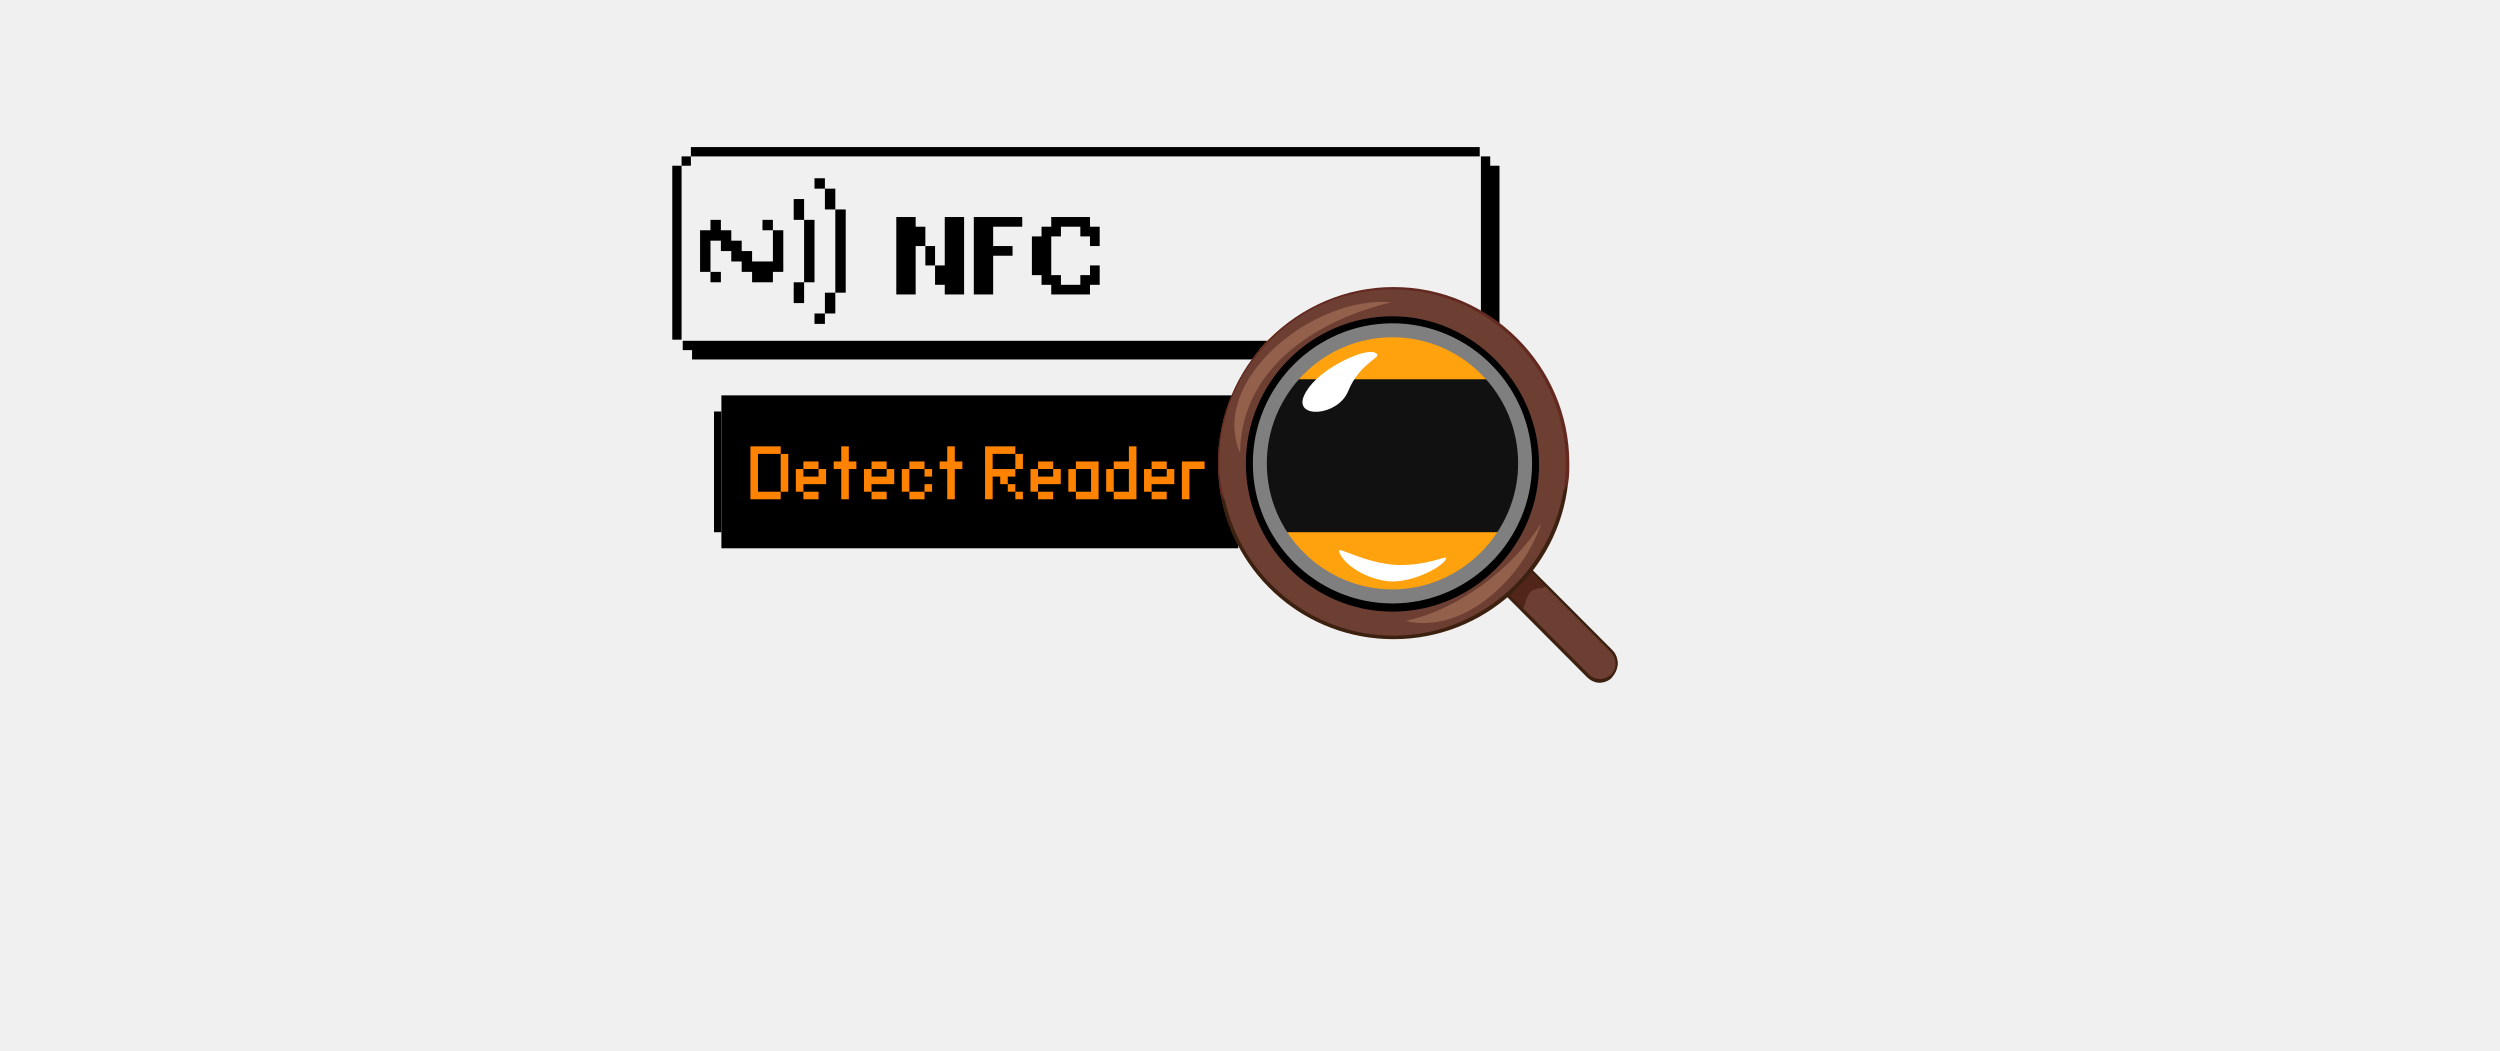
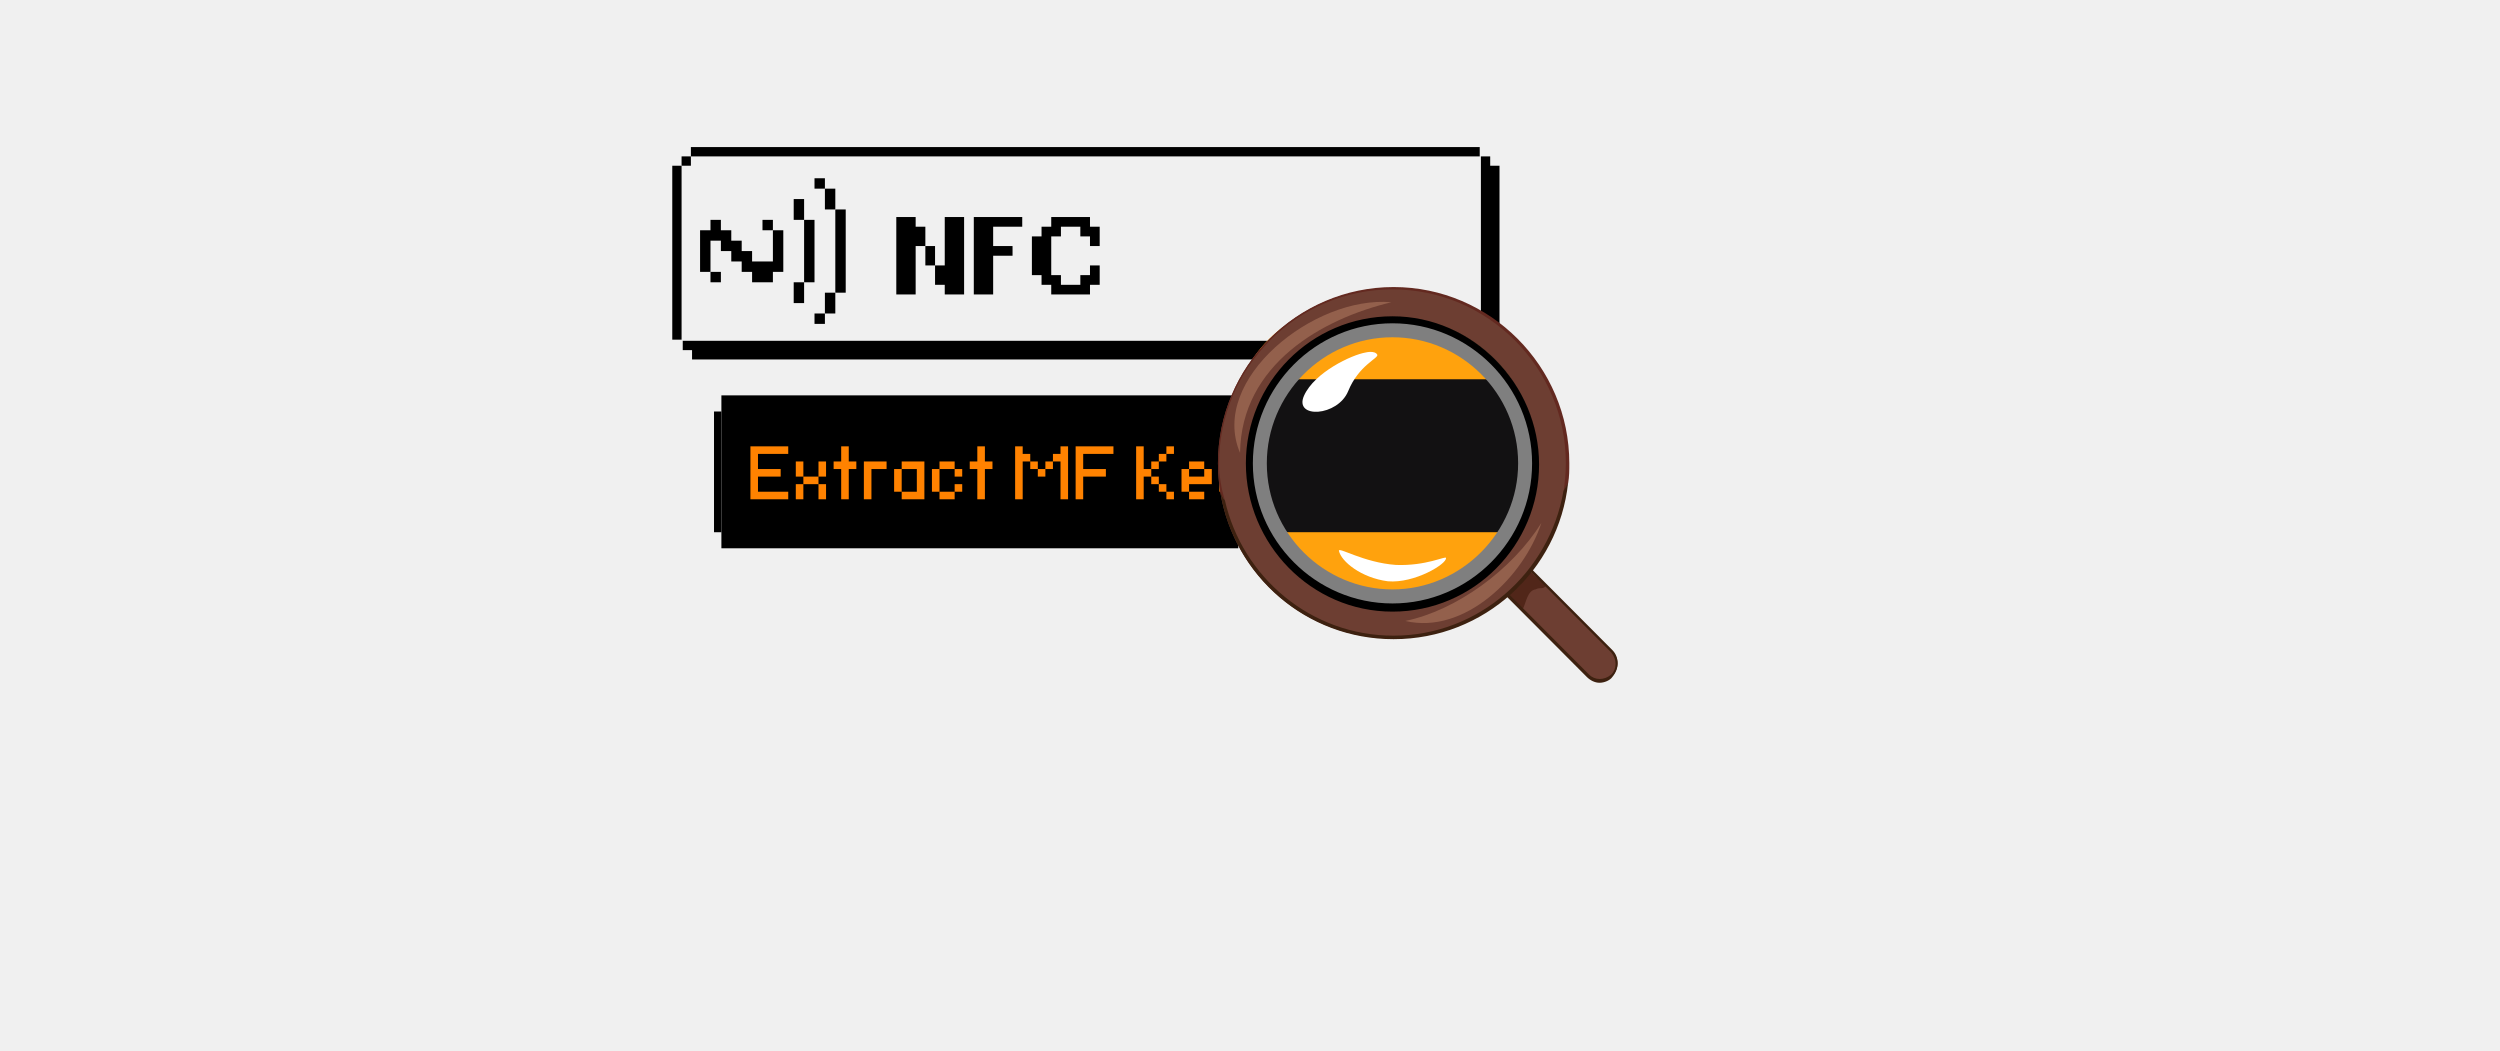
<svg xmlns="http://www.w3.org/2000/svg" width="238" height="100" viewBox="0 0 238 100" fill="none">
  <path d="M64.887 30.558C64.887 25.669 64.887 20.668 64.887 15.778H64C64 21.335 64 26.891 64 32.337H64.887C64.887 31.892 64.887 31.003 64.887 30.558Z" fill="black" />
  <path d="M141.867 15.777V14.888H140.981C140.981 20.667 140.981 26.556 140.981 32.446C115.616 32.446 90.251 32.446 64.997 32.446V33.335H65.883V34.224C91.248 34.224 116.613 34.224 141.867 34.224V33.335H142.753C142.753 27.557 142.753 21.667 142.753 15.777H141.867V15.777Z" fill="black" />
  <path d="M65.773 14.888H64.886V15.777H65.773V14.888Z" fill="black" />
  <path d="M67.656 14.889C92.024 14.889 116.502 14.889 140.87 14.889V14C115.838 14 90.805 14 65.773 14V14.889C66.326 14.889 67.213 14.889 67.656 14.889Z" fill="black" />
  <path d="M78.531 29.844H77.541V30.834H78.531V29.844Z" fill="black" />
  <path d="M78.531 28.854V29.844H79.522V28.854V27.863H78.531V28.854Z" fill="black" />
  <path d="M76.551 27.863V26.873H75.56V27.863V28.854H76.551V27.863Z" fill="black" />
  <path d="M77.541 25.883V24.892V23.902V22.912V21.921V20.931H76.551V21.921V22.912V23.902V24.892V25.883V26.873H77.541V25.883Z" fill="black" />
  <path d="M68.628 25.883H67.638V26.873H68.628V25.883Z" fill="black" />
  <path d="M67.638 24.892V23.902V22.912H68.628V23.902H69.618V24.892H70.609V25.883H71.599V26.873H72.589H73.58V25.883H74.57V24.892V23.902V22.912V21.921H73.58V22.912V23.902V24.892H72.589H71.599V23.902H70.609V22.912H69.618V21.921H68.628V20.931H67.638V21.921H66.647V22.912V23.902V24.892V25.883H67.638V24.892Z" fill="black" />
  <path d="M73.58 20.931H72.589V21.921H73.58V20.931Z" fill="black" />
  <path d="M79.522 20.931V21.921V22.911V23.902V24.892V25.883V26.873V27.863H80.512V26.873V25.883V24.892V23.902V22.911V21.921V20.931V19.94H79.522V20.931Z" fill="black" />
  <path d="M78.531 19.94H79.522V18.95V17.96H78.531V18.95V19.94Z" fill="black" />
  <path d="M76.551 18.95H75.56V19.941V20.931H76.551V19.941V18.95Z" fill="black" />
  <path d="M78.531 16.97H77.541V17.96H78.531V16.97Z" fill="black" />
  <path d="M88.094 25.269V23.424H89.017V25.269H88.094ZM85.328 28.032V20.661H87.17V21.583H88.094V23.424H87.17V28.032H85.328ZM89.94 28.032V27.114H89.017V25.269H89.94V20.661H91.782V28.032H89.94Z" fill="black" />
  <path d="M92.706 28.032V20.661H97.317V21.583H94.548V23.424H96.394V24.346H94.548V28.032H92.706Z" fill="black" />
  <path d="M100.078 28.032V27.114H99.155V26.192H98.236V22.506H99.155V21.583H100.078V20.661H103.767V21.583H104.69V23.424H103.767V22.506H102.848V21.583H101.001V22.506H100.078V26.192H101.001V27.114H102.848V26.192H103.767V25.269H104.69V27.114H103.767V28.032H100.078Z" fill="black" />
  <rect x="68.677" y="37.639" width="49.21" height="14.558" fill="black" />
  <rect x="67.974" y="39.175" width="0.703" height="11.493" fill="black" />
-   <path d="M74.322 46.812V43.212H75.043V46.812H74.322ZM71.44 47.532V42.492H74.322V43.212H72.16V46.812H74.322V47.532H71.44Z" fill="#FF8200" />
-   <path d="M76.484 47.532V46.812H77.925V47.532H76.484ZM75.763 46.812V44.652H76.484V45.372H77.925V44.652H78.646V46.092H76.484V46.812H75.763ZM76.484 44.652V43.932H77.925V44.652H76.484Z" fill="#FF8200" />
-   <path d="M80.087 47.532V44.652H79.366V43.932H80.087V42.492H80.808V43.932H81.528V44.652H80.808V47.532H80.087Z" fill="#FF8200" />
-   <path d="M82.969 47.532V46.812H84.41V47.532H82.969ZM82.249 46.812V44.652H82.969V45.372H84.41V44.652H85.131V46.092H82.969V46.812H82.249ZM82.969 44.652V43.932H84.41V44.652H82.969Z" fill="#FF8200" />
-   <path d="M86.572 47.532V46.812H88.013V47.532H86.572ZM88.013 46.812V46.092H88.734V46.812H88.013ZM85.852 46.812V44.652H86.572V46.812H85.852ZM88.013 45.372V44.652H88.734V45.372H88.013ZM86.572 44.652V43.932H88.013V44.652H86.572Z" fill="#FF8200" />
-   <path d="M90.175 47.532V44.652H89.455V43.932H90.175V42.492H90.896V43.932H91.617V44.652H90.896V47.532H90.175Z" fill="#FF8200" />
-   <path d="M96.661 47.532V46.812H97.381V47.532H96.661ZM95.94 46.812V46.092H96.661V46.812H95.94ZM96.661 44.652V43.212H97.381V44.652H96.661ZM93.778 47.532V42.492H96.661V43.212H94.499V44.652H96.661V45.372H95.94V46.092H95.22V45.372H94.499V47.532H93.778Z" fill="#FF8200" />
-   <path d="M98.823 47.532V46.812H100.264V47.532H98.823ZM98.102 46.812V44.652H98.823V45.372H100.264V44.652H100.984V46.092H98.823V46.812H98.102ZM98.823 44.652V43.932H100.264V44.652H98.823Z" fill="#FF8200" />
-   <path d="M101.705 46.812V44.652H102.426V46.812H101.705ZM102.426 47.532V46.812H103.867V44.652H102.426V43.932H104.587V47.532H102.426Z" fill="#FF8200" />
-   <path d="M105.308 46.812V44.652H106.029V46.812H105.308ZM106.029 47.532V46.812H107.47V44.652H106.029V43.932H107.47V42.492H108.19V47.532H106.029Z" fill="#FF8200" />
-   <path d="M109.632 47.532V46.812H111.073V47.532H109.632ZM108.911 46.812V44.652H109.632V45.372H111.073V44.652H111.793V46.092H109.632V46.812H108.911ZM109.632 44.652V43.932H111.073V44.652H109.632Z" fill="#FF8200" />
-   <path d="M112.514 47.532V43.932H114.676V44.652H113.235V47.532H112.514Z" fill="#FF8200" />
+   <path d="M 102.4,47.532 V 42.492 h 3.6 v 0.72 h -2.88 v 1.44 h 2.16 v 0.72 h -2.16 v 1.44 0.72 z" fill="#ff8200" />
+   <path d="M 71.44,47.532 V 42.492 h 3.6 v 0.72 h -2.88 v 1.44 h 2.16 v 0.72 h -2.16 v 1.44 h 2.88 v 0.72 z" fill="#ff8200" />
+   <path d="m 76.48,46.092 v -0.72 H 77.92 v 0.72 z M 75.76,43.932 v 1.44 h 0.72 v -1.44 z m 2.16,2.16 v 1.44 h 0.72 v -1.44 z m 0,-2.16 v 1.44 h 0.72 v -1.44 z m -2.16,2.16 v 1.44 h 0.72 v -1.44 z" fill="#ff8200" />
+   <path d="m 120.4,43.932 v 0.72 h 1.44 v -0.72 z m -0.72,2.88 v 0.72 h 1.44 v -0.72 z m 0,-2.16 v 0.72 h 0.72 v -0.72 z m 0.72,0.72 v 0.72 h 0.72 v -0.72 z m 0.72,0.72 v 0.72 h 0.72 v -0.72 z" fill="#ff8200" />
+   <path d="m 116.08,43.932 v 2.88 h 0.72 v -2.88 z m 2.16,0 v 4.32 h 0.72 v -4.32 z m -1.44,2.88 v 0.72 h 1.44 v -0.72 z m 0,1.44 v 0.72 h 1.44 v -0.72 z" fill="#ff8200" />
+   <path d="m 108.16,42.492 h 0.72 v 2.16 h 0.72 v 0.72 h -0.72 v 2.16 h -0.72 z m 2.88,0 h 0.72 v 0.72 h -0.72 z m 0,4.32 h 0.72 v 0.72 h -0.72 z m -0.72,-3.6 h 0.72 v 0.72 h -0.72 z m -0.72,0.72 h 0.72 v 0.72 h -0.72 z m 0.72,2.16 h 0.72 v 0.72 h -0.72 z m -0.72,-0.72 h 0.72 v 0.72 h -0.72 z" fill="#ff8200" />
+   <path d="m 96.64,42.492 h 0.72 v 5.04 h -0.72 z m 4.32,0 h 0.72 v 5.04 h -0.72 z m -3.6,0.72 h 0.72 v 0.72 h -0.72 z m 2.16,0.72 h 0.72 v 0.72 h -0.72 z m 0.72,-0.72 h 0.72 v 0.72 h -0.72 z m -2.16,0.72 h 0.72 v 0.72 h -0.72 z m 0.72,0.72 h 0.72 v 0.72 H 98.8 Z" fill="#ff8200" />
+   <path d="M 80.081,47.532 V 44.652 H 79.36 v -0.72 h 0.721 V 42.492 h 0.721 v 1.44 h 0.721 v 0.72 h -0.721 v 2.88 z" fill="#ff8200" />
+   <path d="m 113.201,47.532 v -0.72 h 1.441 v 0.72 z m -0.721,-0.72 V 44.652 h 0.721 v 0.72 h 1.441 v -0.72 h 0.721 v 1.44 h -2.162 v 0.72 z m 0.721,-2.16 v -0.72 h 1.441 v 0.72 z" fill="#ff8200" />
+   <path d="m 89.441,47.532 v -0.72 h 1.441 v 0.72 z m 1.441,-0.72 V 46.092 h 0.721 v 0.72 z m -2.162,0 V 44.652 h 0.721 v 2.16 z m 2.162,-1.44 v -0.72 h 0.721 v 0.72 z m -1.441,-0.72 v -0.72 h 1.441 v 0.72 z" fill="#ff8200" />
+   <path d="M 93.041,47.532 V 44.652 H 92.32 v -0.72 h 0.721 V 42.492 h 0.721 v 1.44 h 0.721 v 0.72 h -0.721 v 2.88 z" fill="#ff8200" />
+   <path d="M 82.24,47.532 V 43.932 h 2.162 v 0.72 h -1.441 v 2.88 z" fill="#ff8200" />
+   <path d="M 85.12,46.812 V 44.652 h 0.721 v 2.16 z m 0.721,0.72 v -0.72 h 1.441 V 44.652 h -1.441 v -0.72 h 2.161 v 3.6 z" fill="#ff8200" />
  <path d="M117.366 40.557C117.366 41.264 117.366 42.006 117.366 42.773C117.366 51.185 124.185 58.004 132.596 58.004H133.268C141.309 58.004 147.826 51.486 147.826 43.446V43.446C147.826 35.406 141.309 28.888 133.268 28.888H129.035C122.591 28.888 117.366 34.113 117.366 40.557V40.557Z" fill="#FFA20D" />
  <path d="M118.606 50.667C128.796 50.667 133.005 50.667 143.195 50.667H141.423H142.42H141.091C141.645 50.667 142.642 50.667 143.195 50.667H140.98C141.534 50.667 142.531 50.667 143.085 50.667H141.312H142.309H140.98C141.534 50.667 142.531 50.667 143.085 50.667C142.752 50.667 141.534 50.667 141.091 50.667H142.088H140.316C141.091 50.667 142.198 50.667 143.085 50.667H141.423H142.42H141.091C141.645 50.667 142.642 50.667 143.195 50.667H141.423C142.309 50.667 143.638 50.667 144.525 50.667V49.667H145.521C145.521 45.444 145.521 41.221 145.521 37.109H144.525V36.109C143.638 36.109 142.309 36.109 141.423 36.109H143.195C142.642 36.109 141.645 36.109 141.091 36.109H142.42H141.423H143.195C142.42 36.109 141.202 36.109 140.426 36.109H142.198H141.202C141.645 36.109 142.752 36.109 143.195 36.109C142.642 36.109 141.645 36.109 141.091 36.109H142.42H141.423H143.195C142.642 36.109 141.645 36.109 141.091 36.109H143.306C142.752 36.109 141.755 36.109 141.202 36.109H142.531H141.423H143.195C133.005 36.109 128.796 36.109 118.606 36.109" fill="#121112" />
  <path d="M141.756 52.555C141.092 53.222 141.092 54.222 141.756 54.889L151.171 64.335C151.836 65.002 152.833 65.002 153.497 64.335C154.162 63.668 154.162 62.668 153.497 62.001L144.083 52.555C143.418 51.889 142.421 51.889 141.756 52.555Z" fill="#6D3E32" />
  <path d="M146.629 55.22C146.408 54.998 146.076 54.886 145.854 54.553C145.3 54.442 145.079 55.109 144.857 55.442C144.636 55.998 143.75 56.22 143.639 56.776C144.082 57.109 144.525 57.554 144.968 57.998C145.3 57.331 145.411 56.22 146.186 56.109C146.408 55.998 146.519 55.998 146.74 55.998C146.962 55.998 147.072 55.887 147.183 55.776C146.962 55.553 146.851 55.331 146.629 55.22Z" fill="#512619" />
  <path d="M152.279 65C151.836 65 151.393 64.778 151.061 64.444L141.646 54.998C140.981 54.332 140.981 53.22 141.646 52.442C141.978 52.109 142.421 51.887 142.864 51.887C143.307 51.887 143.75 52.109 144.083 52.442L153.498 61.888C154.162 62.555 154.162 63.666 153.498 64.444C153.276 64.778 152.722 65 152.279 65ZM142.864 52.22C142.421 52.22 142.089 52.331 141.867 52.665C141.314 53.22 141.314 54.109 141.867 54.776L151.282 64.222C151.836 64.778 152.722 64.778 153.387 64.222C153.941 63.666 153.941 62.777 153.387 62.111L143.972 52.665C143.64 52.442 143.307 52.22 142.864 52.22Z" fill="#3D2110" />
  <path d="M132.563 60.778C123.369 60.778 115.948 53.332 115.948 44.108C115.948 34.885 123.369 27.439 132.563 27.439C141.756 27.439 149.177 34.885 149.177 44.108C149.177 53.332 141.645 60.778 132.563 60.778ZM132.563 30.217C124.92 30.217 118.717 36.44 118.717 44.108C118.717 51.776 124.92 57.999 132.563 57.999C140.205 57.999 146.408 51.776 146.408 44.108C146.408 36.44 140.205 30.217 132.563 30.217Z" fill="#6D3E32" />
  <path d="M116.059 44.108C116.059 34.995 123.48 27.549 132.562 27.549C141.645 27.549 149.066 34.995 149.066 44.108C149.066 45.108 148.956 45.997 148.845 46.886C148.956 46.553 149.177 46.33 149.288 45.997C149.399 45.33 149.399 44.774 149.399 44.108C149.399 34.884 141.867 27.327 132.673 27.327C123.48 27.327 115.948 34.884 115.948 44.108C115.948 45.108 116.059 45.997 116.169 46.886C116.28 47.219 116.502 47.441 116.612 47.664C116.28 46.553 116.059 45.33 116.059 44.108Z" fill="#632920" />
  <path d="M148.841 46.736C147.512 54.515 140.755 60.516 132.669 60.516C124.805 60.516 118.27 54.96 116.609 47.625C116.387 47.403 116.276 47.069 116.166 46.847C117.495 54.849 124.362 60.85 132.669 60.85C141.309 60.85 148.398 54.293 149.284 45.958C149.173 46.181 148.952 46.514 148.841 46.736Z" fill="#3D2110" />
  <path d="M132.563 58.001C124.921 58.001 118.718 51.778 118.718 44.11C118.718 36.442 124.921 30.219 132.563 30.219C140.206 30.219 146.409 36.442 146.409 44.11C146.409 51.778 140.206 58.001 132.563 58.001ZM132.563 32.108C125.918 32.108 120.601 37.553 120.601 44.11C120.601 50.778 126.028 56.112 132.563 56.112C139.099 56.112 144.526 50.667 144.526 44.11C144.526 37.442 139.099 32.108 132.563 32.108Z" fill="#7F7F7F" />
  <path d="M132.564 30.111C124.81 30.111 118.607 36.445 118.607 44.113C118.607 51.781 124.81 58.227 132.564 58.227C140.317 58.227 146.52 51.892 146.52 44.224C146.52 36.557 140.206 30.111 132.564 30.111ZM132.564 57.449C125.253 57.449 119.272 51.448 119.272 44.113C119.272 36.779 125.253 30.778 132.564 30.778C139.874 30.778 145.855 36.779 145.855 44.113C145.855 51.448 139.874 57.449 132.564 57.449Z" fill="black" />
  <path d="M130.015 33.556C128.686 33.778 125.141 35.445 124.144 37.667C123.147 39.89 127.357 39.668 128.353 37.223C129.35 34.778 131.233 34.111 131.122 33.778C130.901 33.333 130.015 33.556 130.015 33.556Z" fill="white" />
  <path d="M137.658 53.116C137.658 52.893 135.775 53.894 132.895 53.782C129.794 53.56 127.357 52.004 127.468 52.449C127.689 53.449 129.572 55.005 132.12 55.338C134.668 55.56 137.769 53.671 137.658 53.116Z" fill="white" />
  <path d="M132.453 28.777C125.142 28.11 115.063 36.112 118.053 43.113C118.164 34.667 125.917 30.333 132.453 28.777Z" fill="#93604C" />
  <path d="M146.741 49.78C143.972 54.225 138.655 58.114 133.781 59.115C139.43 60.448 145.079 54.892 146.741 49.78Z" fill="#93604C" />
</svg>
